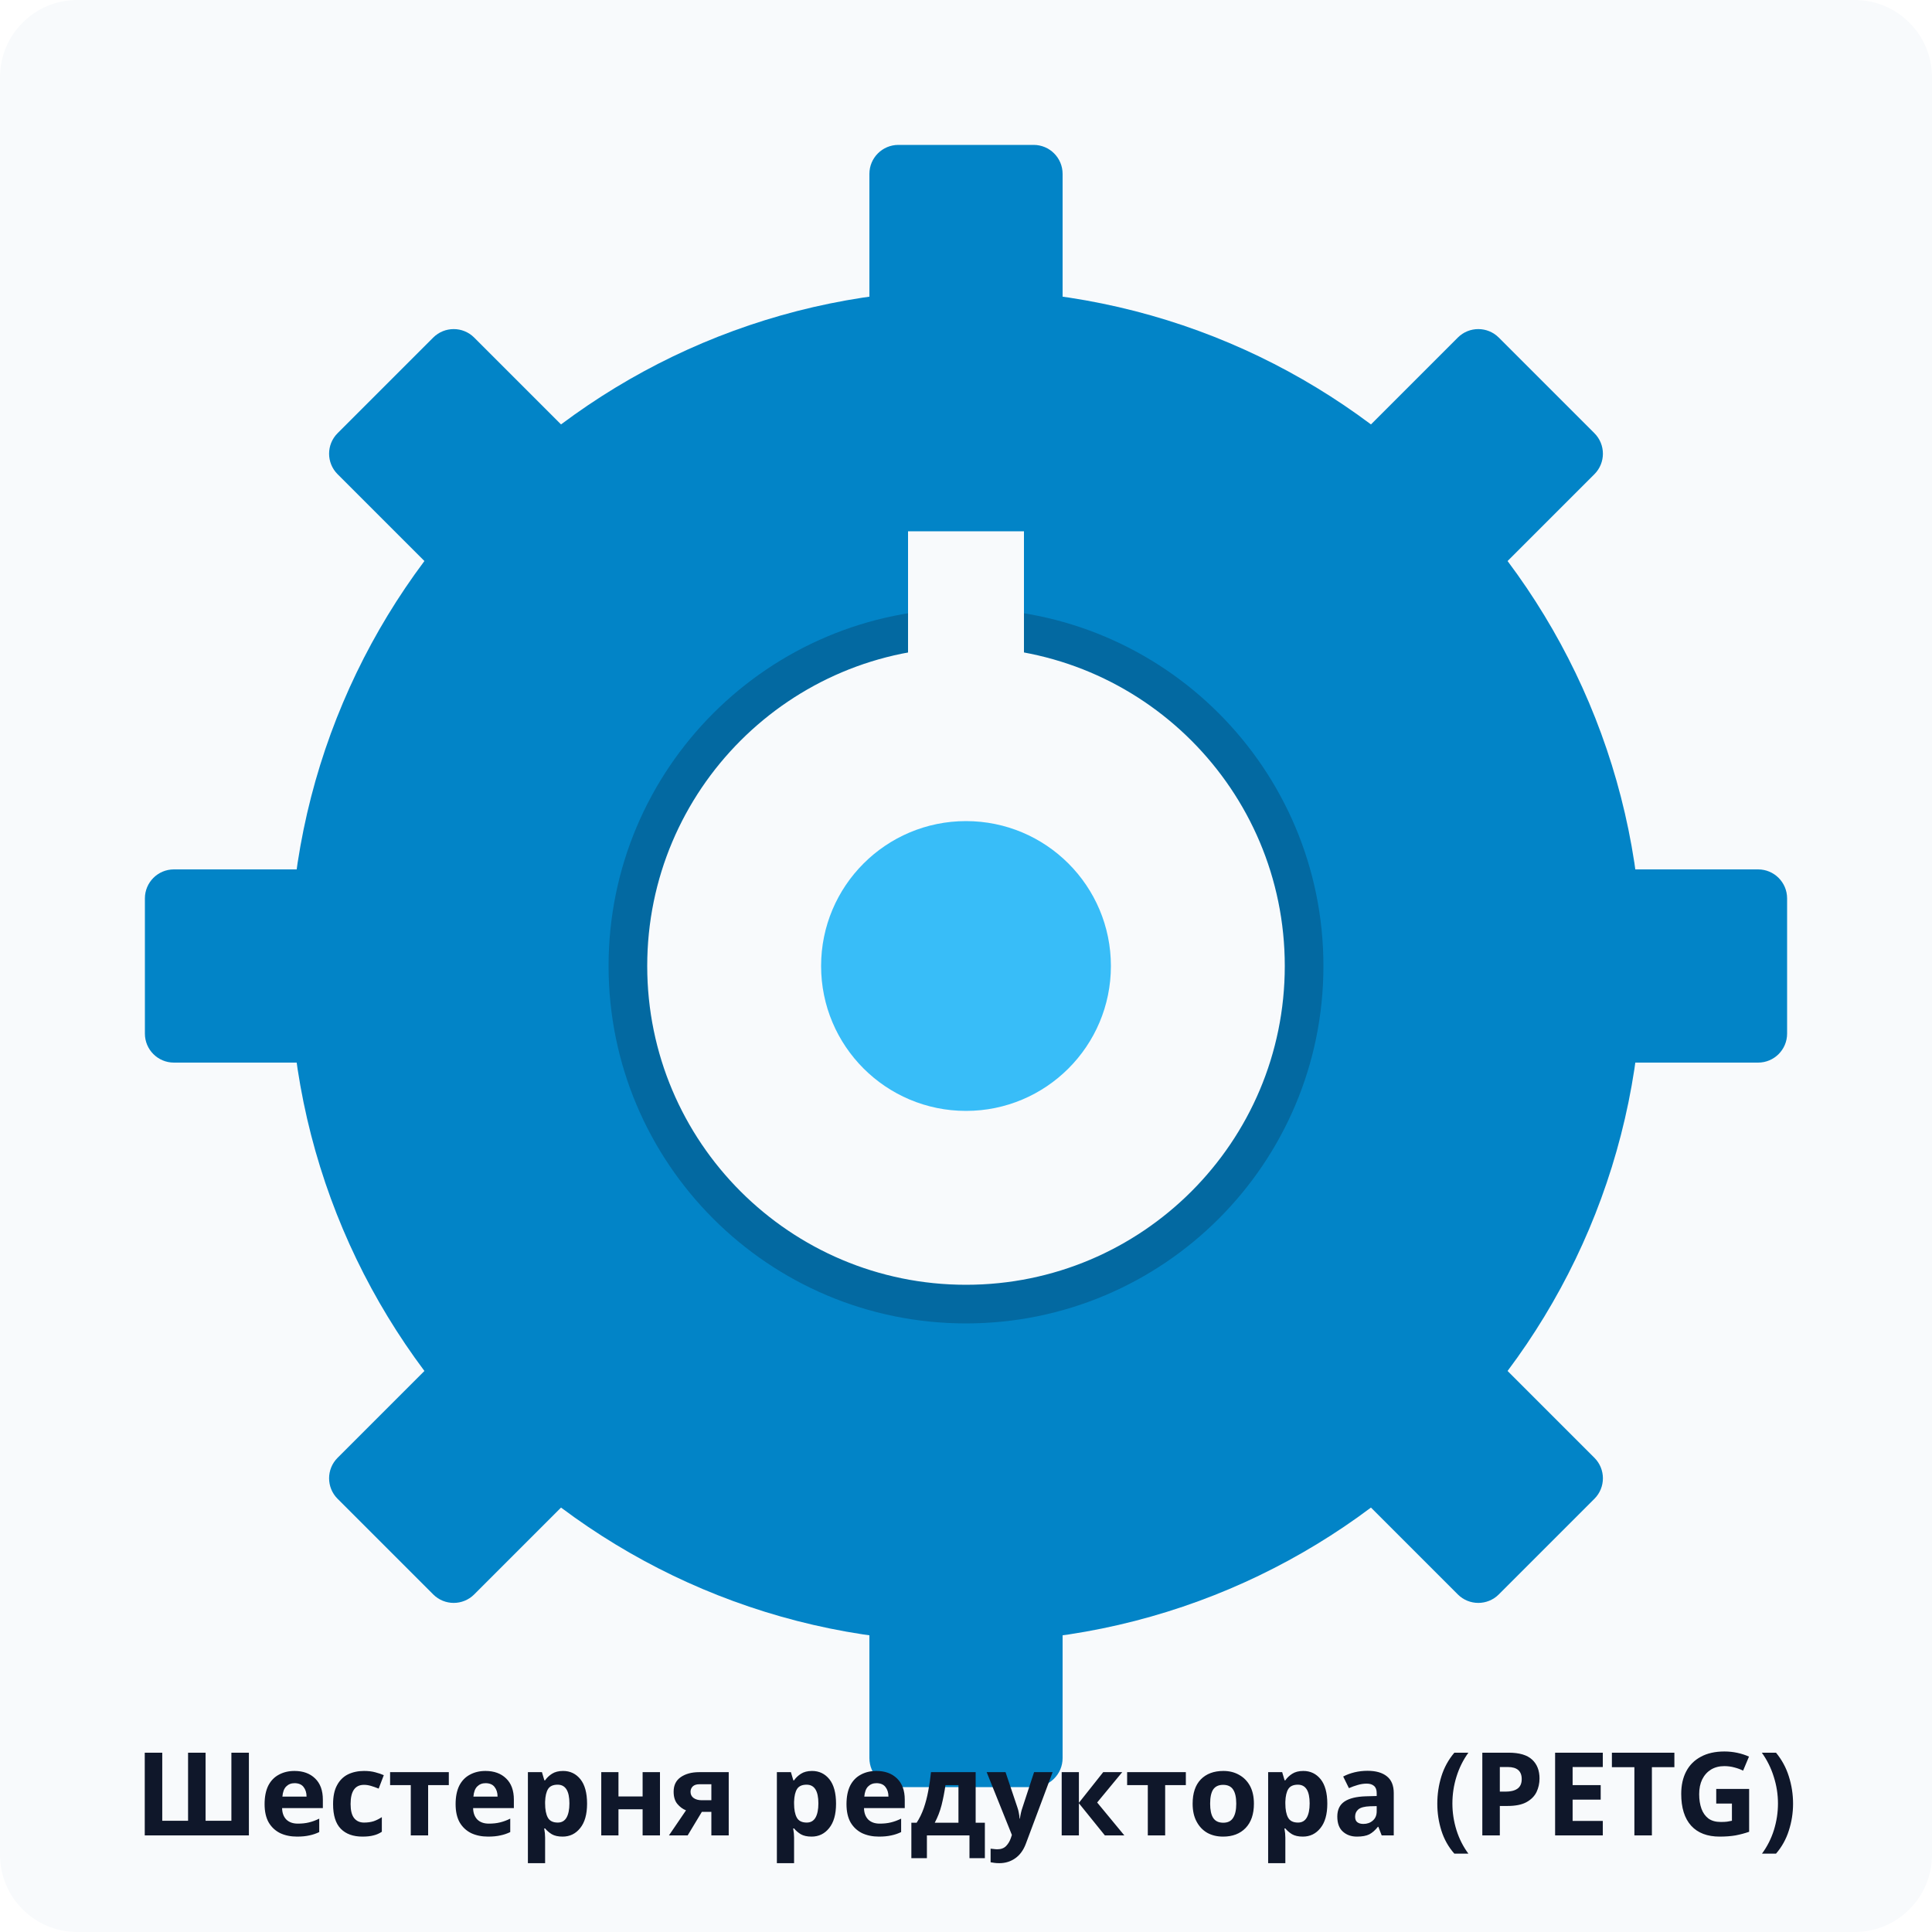
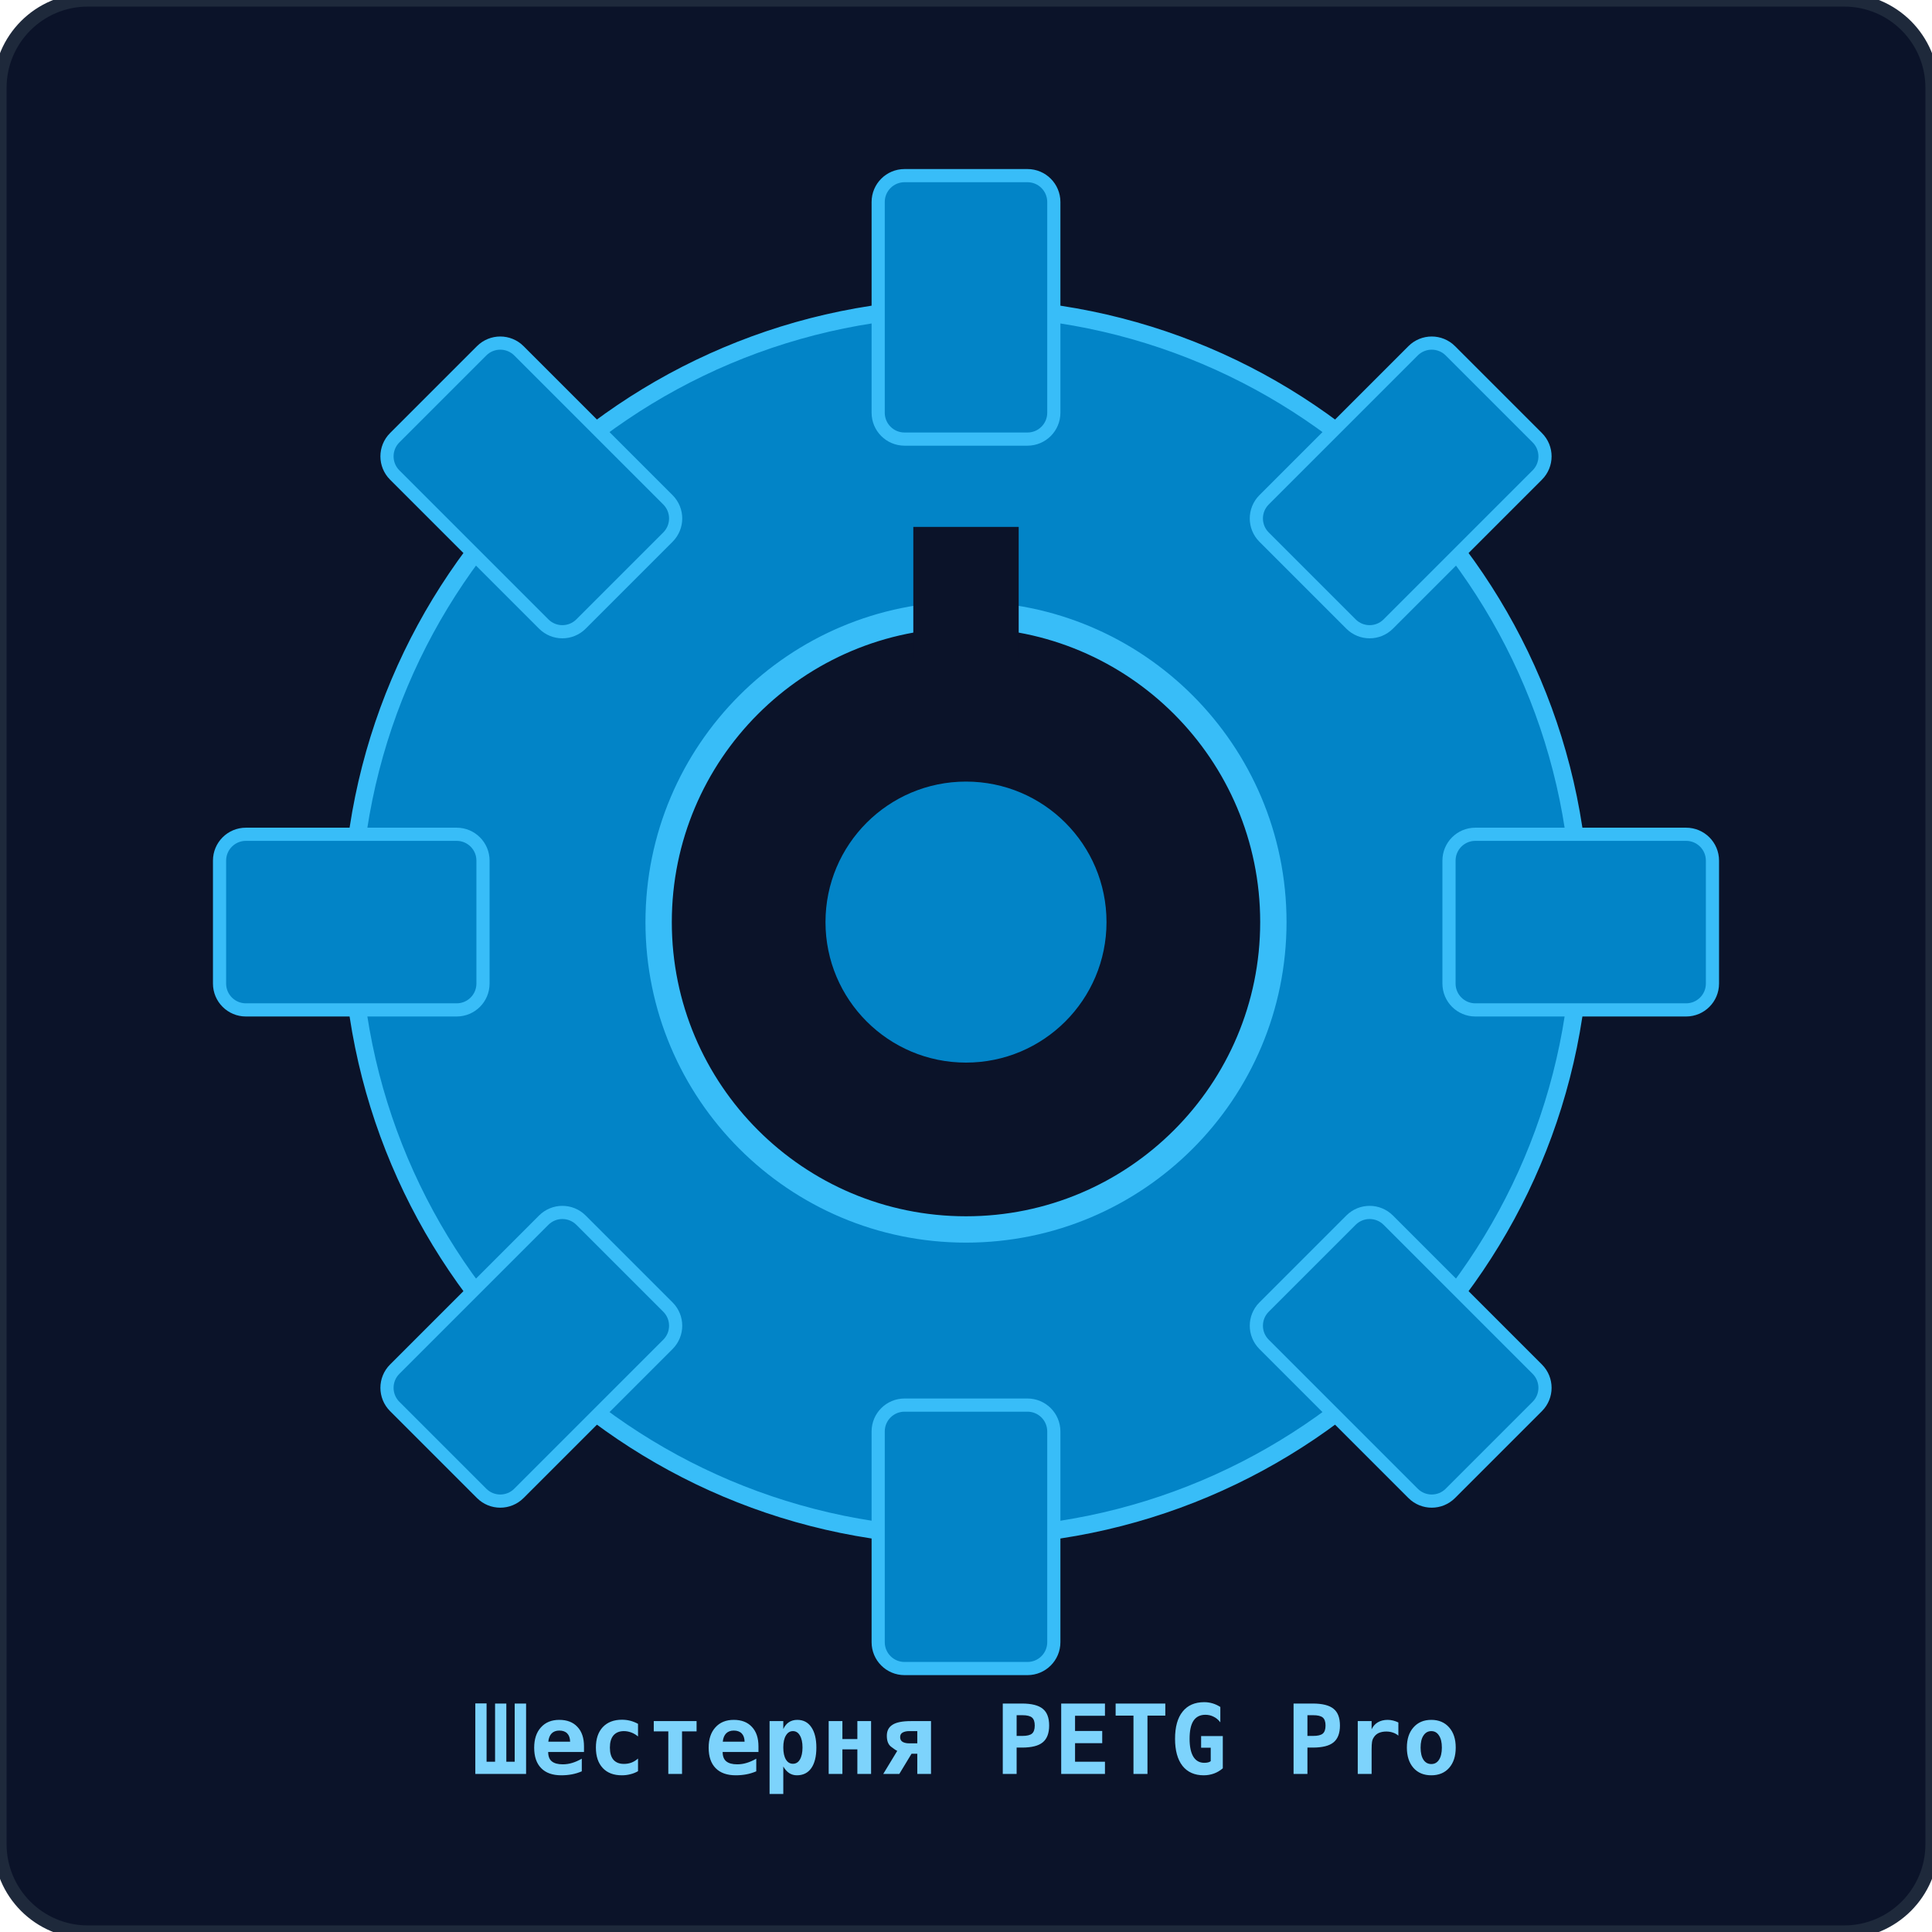
- <svg xmlns="http://www.w3.org/2000/svg" viewBox="0 0 200 200" width="200" height="200">
-   <rect width="100%" height="100%" fill="#f8fafc" rx="8" />
-   <g transform="translate(100,100)">
-     <circle cx="0" cy="0" r="70" fill="#0284c7" />
-     <rect x="-10" y="-85" width="20" height="30" rx="3" fill="#0284c7" />
-     <rect x="-10" y="55" width="20" height="30" rx="3" fill="#0284c7" />
-     <rect x="-85" y="-10" width="30" height="20" rx="3" fill="#0284c7" />
-     <rect x="55" y="-10" width="30" height="20" rx="3" fill="#0284c7" />
-     <rect x="-10" y="-85" width="20" height="30" rx="3" fill="#0284c7" transform="rotate(45)" />
-     <rect x="-10" y="55" width="20" height="30" rx="3" fill="#0284c7" transform="rotate(45)" />
-     <rect x="-85" y="-10" width="30" height="20" rx="3" fill="#0284c7" transform="rotate(45)" />
-     <rect x="55" y="-10" width="30" height="20" rx="3" fill="#0284c7" transform="rotate(45)" />
-     <circle cx="0" cy="0" r="35" fill="#f8fafc" stroke="#0369a1" stroke-width="4" />
-     <rect x="-6" y="-45" width="12" height="15" fill="#f8fafc" />
-     <circle cx="0" cy="0" r="15" fill="#38bdf8" />
+ <svg xmlns="http://www.w3.org/2000/svg" viewBox="0 0 220 220" width="220" height="220">
+   <rect width="100%" height="100%" fill="#0b1329" rx="10" stroke="#1e293b" stroke-width="1.5" />
+   <g transform="translate(110,105)">
+     <circle cx="0" cy="0" r="70" fill="#0284c7" stroke="#38bdf8" stroke-width="2" />
+     <rect x="-10" y="-85" width="20" height="30" rx="3" fill="#0284c7" stroke="#38bdf8" stroke-width="1.5" />
+     <rect x="-10" y="55" width="20" height="30" rx="3" fill="#0284c7" stroke="#38bdf8" stroke-width="1.5" />
+     <rect x="-85" y="-10" width="30" height="20" rx="3" fill="#0284c7" stroke="#38bdf8" stroke-width="1.5" />
+     <rect x="55" y="-10" width="30" height="20" rx="3" fill="#0284c7" stroke="#38bdf8" stroke-width="1.5" />
+     <rect x="-10" y="-85" width="20" height="30" rx="3" fill="#0284c7" transform="rotate(45)" stroke="#38bdf8" stroke-width="1.5" />
+     <rect x="-10" y="55" width="20" height="30" rx="3" fill="#0284c7" transform="rotate(45)" stroke="#38bdf8" stroke-width="1.5" />
+     <rect x="-85" y="-10" width="30" height="20" rx="3" fill="#0284c7" transform="rotate(45)" stroke="#38bdf8" stroke-width="1.5" />
+     <rect x="55" y="-10" width="30" height="20" rx="3" fill="#0284c7" transform="rotate(45)" stroke="#38bdf8" stroke-width="1.5" />
+     <circle cx="0" cy="0" r="35" fill="#0b1329" stroke="#38bdf8" stroke-width="3" />
+     <rect x="-6" y="-45" width="12" height="15" fill="#0b1329" />
+     <circle cx="0" cy="0" r="16" fill="#0284c7" />
  </g>
-   <text x="100" y="190" text-anchor="middle" font-family="sans-serif" font-size="12" font-weight="bold" fill="#0f172a">Шестерня редуктора (PETG)</text>
+   <text x="110" y="202" text-anchor="middle" font-family="'JetBrains Mono', monospace" font-size="11" font-weight="bold" fill="#7dd3fc">Шестерня PETG Pro</text>
</svg>
